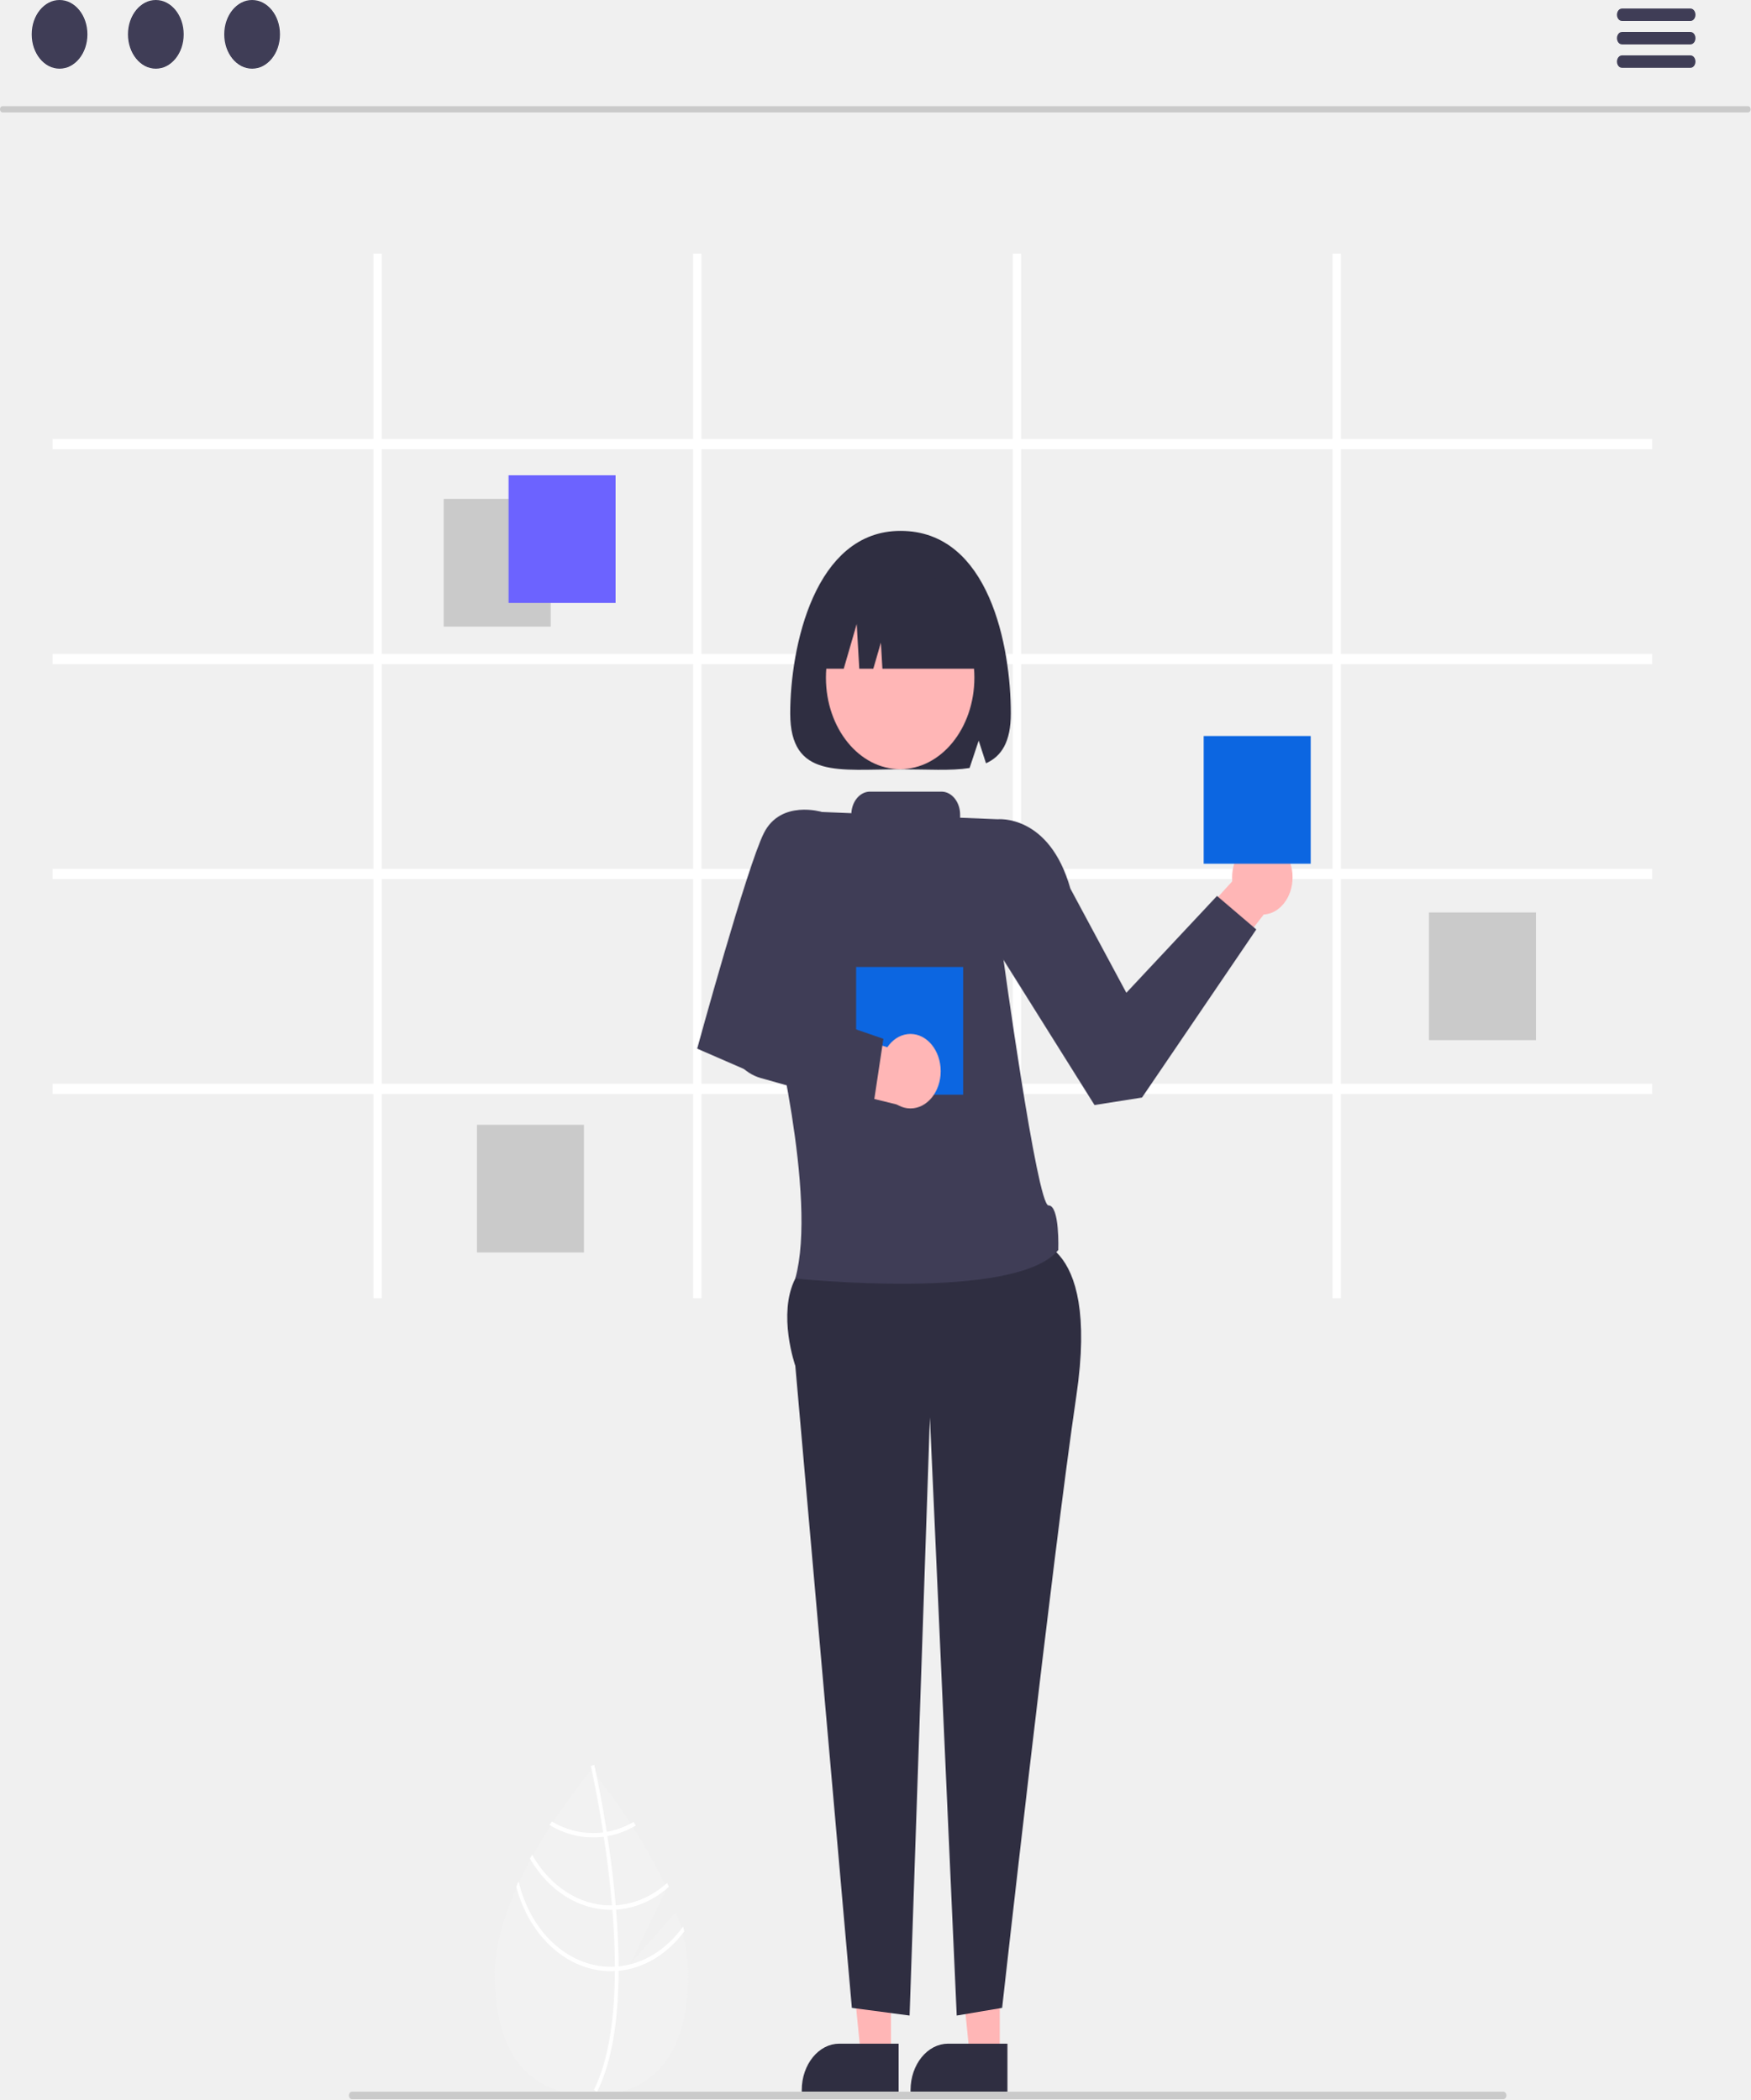
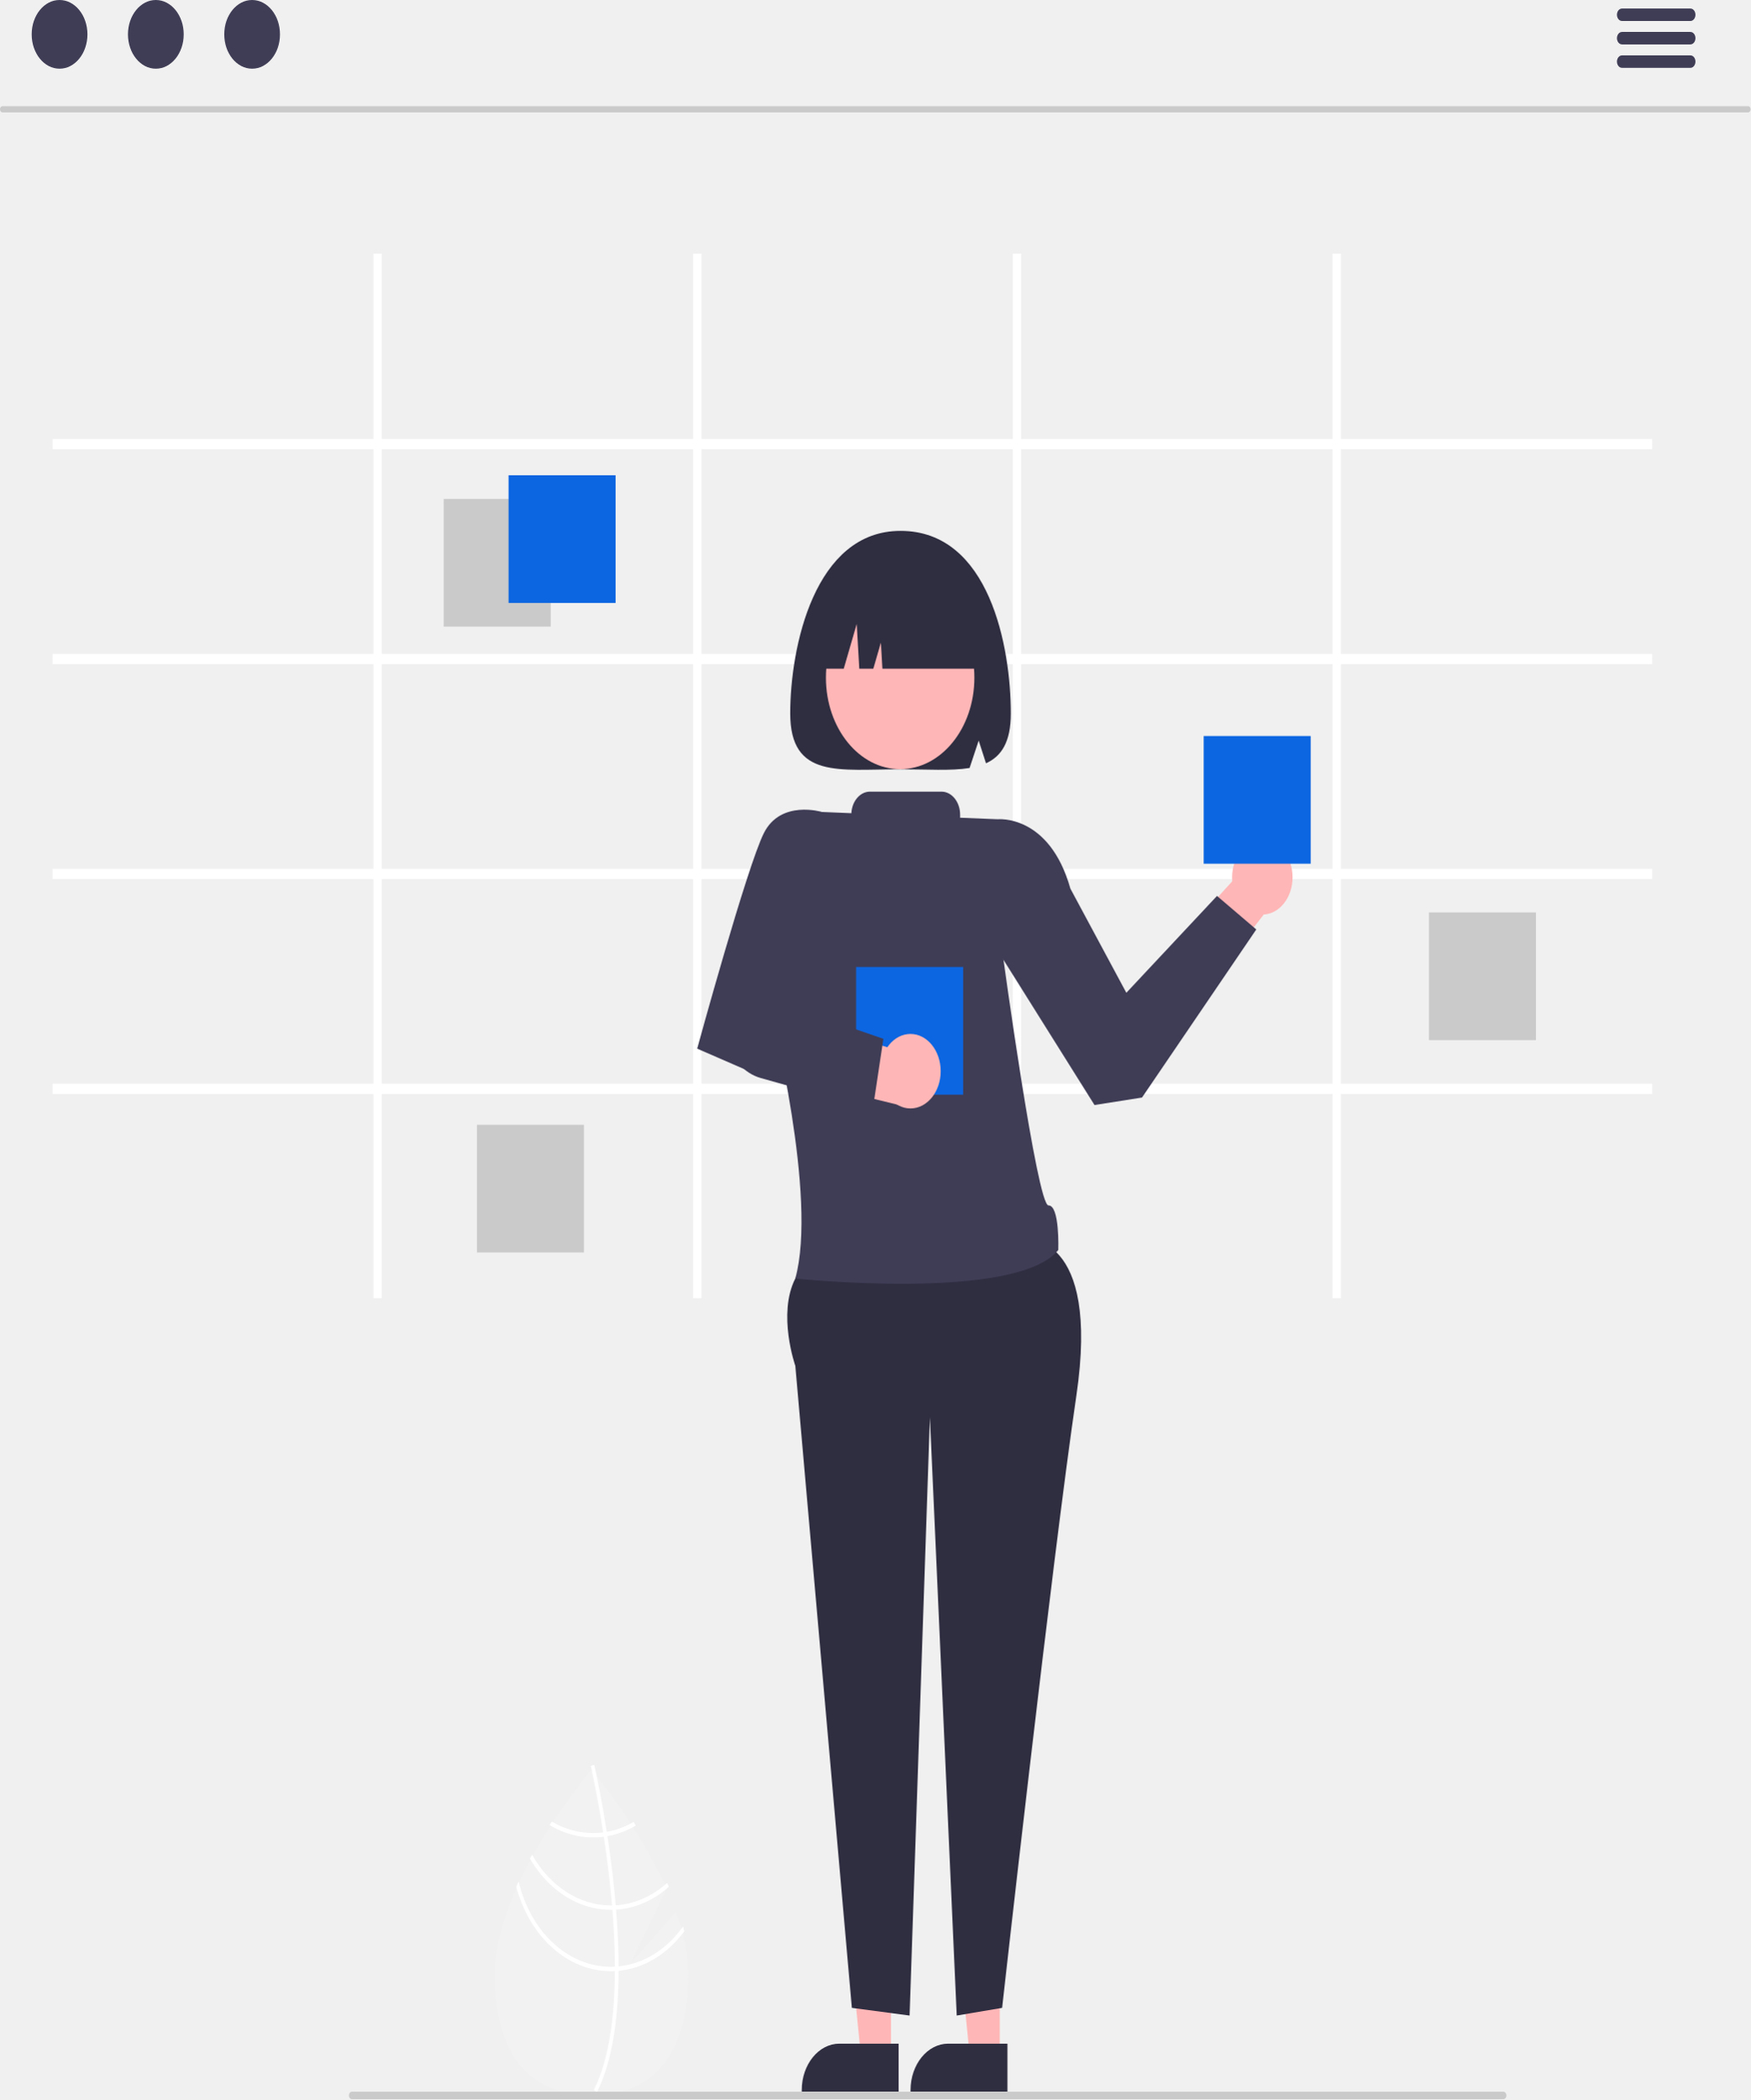
<svg xmlns="http://www.w3.org/2000/svg" viewBox="-0 271.475 243.5 292.031">
+   <defs />
  <path d="M 94.015 537.461 L 87.674 544.656 L 92.714 534.233 C 88.744 525.356 82.25 517.686 82.25 517.686 C 82.25 517.686 68.778 533.598 68.778 546.106 C 68.778 558.612 74.809 562.98 82.25 562.98 C 89.69 562.98 95.722 558.612 95.722 546.106 C 95.722 543.321 95.053 540.369 94.015 537.461 Z" fill="#f2f2f2" style="" transform="matrix(1, 0, 0, 1, 3.552713678800501e-15, 0)" />
  <path d="M 86.043 545.046 L 86.043 545.664 C 86.014 552.829 85.034 558.42 83.11 562.358 C 83.082 562.417 83.053 562.47 83.026 562.529 L 82.81 562.368 L 82.605 562.209 C 84.739 557.957 85.494 551.947 85.522 545.697 C 85.524 545.496 85.526 545.291 85.524 545.085 C 85.517 542.441 85.385 539.764 85.175 537.163 C 85.16 536.963 85.142 536.758 85.125 536.552 C 84.832 533.123 84.412 529.845 83.982 526.997 C 83.951 526.797 83.919 526.595 83.887 526.396 C 83.142 521.581 82.382 518.091 82.208 517.319 C 82.189 517.225 82.177 517.173 82.174 517.161 L 82.409 517.078 L 82.411 517.075 L 82.649 516.993 C 82.652 517.005 82.694 517.178 82.763 517.502 C 83.028 518.711 83.716 521.991 84.392 526.319 C 84.422 526.516 84.455 526.717 84.484 526.919 C 84.835 529.228 85.179 531.81 85.451 534.521 C 85.522 535.201 85.583 535.873 85.638 536.536 C 85.657 536.738 85.675 536.943 85.689 537.146 C 85.918 539.958 86.036 542.59 86.043 545.046 Z" fill="#fff" style="" transform="matrix(1, 0, 0, 1, 3.552713678800501e-15, 0)" />
  <path d="M 84.392 526.319 C 84.226 526.348 84.058 526.375 83.887 526.396 C 83.423 526.455 82.958 526.485 82.491 526.485 C 80.504 526.489 78.541 525.942 76.747 524.886 C 76.644 525.047 76.539 525.209 76.433 525.374 C 78.319 526.509 80.392 527.097 82.491 527.095 C 82.988 527.095 83.486 527.061 83.982 526.997 C 84.149 526.976 84.318 526.949 84.484 526.917 C 85.853 526.676 87.184 526.179 88.433 525.445 C 88.326 525.276 88.222 525.11 88.12 524.95 C 86.939 525.631 85.683 526.092 84.392 526.319 Z" fill="#fff" style="" transform="matrix(1, 0, 0, 1, 3.552713678800501e-15, 0)" />
  <path d="M 85.638 536.536 C 85.466 536.547 85.295 536.552 85.125 536.552 C 85.073 536.555 85.018 536.555 84.967 536.555 C 80.595 536.555 76.501 533.919 74.004 529.497 C 73.905 529.677 73.806 529.857 73.709 530.041 C 76.311 534.514 80.502 537.165 84.967 537.167 C 85.036 537.167 85.105 537.167 85.175 537.163 C 85.348 537.16 85.519 537.155 85.689 537.146 C 88.333 536.977 90.882 535.876 93.03 533.971 C 92.951 533.792 92.872 533.611 92.789 533.431 C 90.701 535.301 88.216 536.38 85.638 536.536 Z" fill="#fff" style="" transform="matrix(1, 0, 0, 1, 3.552713678800501e-15, 0)" />
  <path d="M 86.043 545.046 C 85.87 545.066 85.696 545.078 85.524 545.085 C 85.338 545.095 85.152 545.102 84.967 545.102 C 79.023 545.093 73.794 540.257 72.128 533.223 C 72.016 533.47 71.904 533.714 71.799 533.962 C 73.674 540.969 78.981 545.704 84.967 545.713 C 85.152 545.713 85.338 545.71 85.522 545.697 C 85.696 545.69 85.87 545.679 86.043 545.664 C 89.544 545.326 92.809 543.362 95.179 540.167 C 95.126 539.941 95.067 539.717 95.008 539.492 C 92.72 542.709 89.503 544.703 86.043 545.046 Z" fill="#fff" style="" transform="matrix(1, 0, 0, 1, 3.552713678800501e-15, 0)" />
  <path d="M 243.147 287.113 L 0.352 287.113 C 0.08 287.112 -0.088 286.75 0.048 286.46 C 0.111 286.327 0.226 286.245 0.352 286.245 L 243.147 286.245 C 243.419 286.246 243.588 286.61 243.451 286.897 C 243.389 287.031 243.273 287.112 243.147 287.113 Z" fill="#cacaca" style="" transform="matrix(1, 0, 0, 1, 3.552713678800501e-15, 0)" />
  <circle cx="304.077" cy="295.111" r="4.465" fill="#3f3d56" style="" transform="matrix(0.868174, 0, 0, 1.070262, -255.7079, -39.59256)" />
  <circle cx="319.5" cy="295.111" r="4.465" fill="#3f3d56" style="" transform="matrix(0.868174, 0, 0, 1.070262, -255.7079, -39.59256)" />
  <circle cx="334.925" cy="295.111" r="4.465" fill="#3f3d56" style="" transform="matrix(0.868174, 0, 0, 1.070262, -255.7079, -39.59256)" />
  <path d="M 235.126 274.397 L 225.61 274.397 C 225.068 274.395 224.731 273.67 225.003 273.091 C 225.129 272.825 225.36 272.66 225.61 272.659 L 235.126 272.659 C 235.667 272.657 236.008 273.381 235.738 273.96 C 235.613 274.232 235.378 274.399 235.126 274.397 Z" fill="#3f3d56" style="" transform="matrix(1, 0, 0, 1, 3.552713678800501e-15, 0)" />
  <path d="M 235.126 277.655 L 225.61 277.655 C 225.068 277.653 224.731 276.927 225.003 276.35 C 225.129 276.083 225.36 275.918 225.61 275.917 L 235.126 275.917 C 235.667 275.915 236.008 276.637 235.738 277.219 C 235.613 277.489 235.378 277.656 235.126 277.655 Z" fill="#3f3d56" style="" transform="matrix(1, 0, 0, 1, 3.552713678800501e-15, 0)" />
  <path d="M 235.126 280.914 L 225.61 280.914 C 225.068 280.911 224.731 280.185 225.003 279.608 C 225.129 279.341 225.36 279.177 225.61 279.176 L 235.126 279.176 C 235.667 279.174 236.008 279.896 235.738 280.476 C 235.613 280.748 235.378 280.915 235.126 280.914 Z" fill="#3f3d56" style="" transform="matrix(1, 0, 0, 1, 3.552713678800501e-15, 0)" />
  <rect x="7.313" y="306.76" width="222.502" height="145.324" fill="#f0f0f0" style="" transform="matrix(1, 0, 0, 1, 3.552713678800501e-15, 0)" />
  <path d="M 229.816 333.961 L 229.816 332.536 L 186.503 332.536 L 186.503 306.76 L 185.347 306.76 L 185.347 332.536 L 142.035 332.536 L 142.035 306.76 L 140.879 306.76 L 140.879 332.536 L 97.567 332.536 L 97.567 306.76 L 96.41 306.76 L 96.41 332.536 L 53.098 332.536 L 53.098 306.76 L 51.942 306.76 L 51.942 332.536 L 7.313 332.536 L 7.313 333.961 L 51.942 333.961 L 51.942 362.439 L 7.313 362.439 L 7.313 363.864 L 51.942 363.864 L 51.942 392.341 L 7.313 392.341 L 7.313 393.767 L 51.942 393.767 L 51.942 422.239 L 7.313 422.239 L 7.313 423.664 L 51.942 423.664 L 51.942 452.085 L 53.098 452.085 L 53.098 423.664 L 96.41 423.664 L 96.41 452.085 L 97.567 452.085 L 97.567 423.664 L 140.879 423.664 L 140.879 452.085 L 142.035 452.085 L 142.035 423.664 L 185.347 423.664 L 185.347 452.085 L 186.503 452.085 L 186.503 423.664 L 229.816 423.664 L 229.816 422.239 L 186.503 422.239 L 186.503 393.767 L 229.816 393.767 L 229.816 392.341 L 186.503 392.341 L 186.503 363.864 L 229.816 363.864 L 229.816 362.439 L 186.503 362.439 L 186.503 333.961 L 229.816 333.961 Z M 96.41 422.239 L 53.098 422.239 L 53.098 393.767 L 96.41 393.767 L 96.41 422.239 Z M 96.41 392.341 L 53.098 392.341 L 53.098 363.864 L 96.41 363.864 L 96.41 392.341 Z M 96.41 362.439 L 53.098 362.439 L 53.098 333.961 L 96.41 333.961 L 96.41 362.439 Z M 140.879 422.239 L 97.567 422.239 L 97.567 393.767 L 140.879 393.767 L 140.879 422.239 Z M 140.879 392.341 L 97.567 392.341 L 97.567 363.864 L 140.879 363.864 L 140.879 392.341 Z M 140.879 362.439 L 97.567 362.439 L 97.567 333.961 L 140.879 333.961 L 140.879 362.439 Z M 185.347 422.239 L 142.035 422.239 L 142.035 393.767 L 185.347 393.767 L 185.347 422.239 Z M 185.347 392.341 L 142.035 392.341 L 142.035 363.864 L 185.347 363.864 L 185.347 392.341 Z M 185.347 362.439 L 142.035 362.439 L 142.035 333.961 L 185.347 333.961 L 185.347 362.439 Z" fill="#fff" style="" transform="matrix(1, 0, 0, 1, 3.552713678800501e-15, 0)" />
  <rect x="61.714" y="340.887" width="14.886" height="17.765" fill="#cacaca" style="" transform="matrix(1, 0, 0, 1, 3.552713678800501e-15, 0)" />
  <rect x="198.76" y="398.412" width="14.886" height="17.765" fill="#cacaca" style="" transform="matrix(1, 0, 0, 1, 3.552713678800501e-15, 0)" />
  <rect x="66.339" y="427.952" width="14.886" height="17.765" fill="#cacaca" style="" transform="matrix(1, 0, 0, 1, 3.552713678800501e-15, 0)" />
-   <rect x="70.738" y="337.591" width="14.886" height="17.765" style="" fill="#6c63ff" transform="matrix(1, 0, 0, 1, 3.552713678800501e-15, 0)" />
+   <rect x="70.738" y="337.591" width="14.886" height="17.765" style="fill: rgb(12, 102, 225);" transform="matrix(1, 0, 0, 1, 3.552713678800501e-15, 0)" />
  <polygon points="155.596 411.438 173.26 392.037 178.472 395.22 157.286 422.613 155.596 411.438" fill="#ffb6b6" style="" transform="matrix(1, 0, 0, 1, 3.552713678800501e-15, 0)" />
  <circle cx="496.783" cy="404.683" r="4.842" fill="#ffb6b6" style="" transform="matrix(0.868174, 0, 0, 1.070262, -255.7079, -39.59256)" />
  <polygon points="139.063 557.469 134.883 557.469 132.894 537.594 139.063 537.594 139.063 557.469" fill="#ffb6b6" style="" transform="matrix(1, 0, 0, 1, 3.552713678800501e-15, 0)" />
  <path d="M 140.129 562.462 L 126.652 562.462 L 126.652 562.252 C 126.652 558.681 129 555.785 131.897 555.785 L 140.129 555.786 L 140.129 562.462 Z" fill="#2f2e41" style="" transform="matrix(1, 0, 0, 1, 3.552713678800501e-15, 0)" />
  <polygon points="123.928 557.469 119.749 557.469 117.76 537.594 123.929 537.594 123.928 557.469" fill="#ffb6b6" style="" transform="matrix(1, 0, 0, 1, 3.552713678800501e-15, 0)" />
  <path d="M 124.994 562.462 L 111.518 562.462 L 111.518 562.252 C 111.518 558.681 113.866 555.785 116.763 555.785 L 124.994 555.786 L 124.994 562.462 Z" fill="#2f2e41" style="" transform="matrix(1, 0, 0, 1, 3.552713678800501e-15, 0)" />
  <path d="M 142.573 443.862 C 142.573 443.862 153.082 442.825 149.72 465.627 C 146.356 488.429 139.39 550.806 139.39 550.806 L 133.074 551.877 L 129.344 468.668 L 126.52 551.877 L 118.488 550.806 L 110.623 461.482 C 110.623 461.482 108.099 454.299 110.622 449.339 C 113.145 444.379 142.573 443.862 142.573 443.862 Z" fill="#2f2e41" style="" transform="matrix(1, 0, 0, 1, 3.552713678800501e-15, 0)" />
  <path d="M 135.846 387.374 L 138.764 385.446 C 138.764 385.446 145.954 384.69 148.888 395.1 L 156.669 409.588 L 169.28 396.115 L 174.745 400.778 L 158.85 424.163 L 152.241 425.205 L 137.948 402.403 L 135.846 387.374 Z" fill="#3f3d56" style="" transform="matrix(1, 0, 0, 1, 3.552713678800501e-15, 0)" />
  <path d="M 125.258 345.327 C 113.27 345.327 109.915 361.561 109.915 370.721 C 109.915 379.879 116.784 378.494 125.258 378.494 C 128.896 378.494 132.236 378.746 134.865 378.314 L 136.13 374.508 L 137.148 377.661 C 139.307 376.683 140.602 374.696 140.602 370.721 C 140.602 361.561 137.66 345.327 125.258 345.327 Z" fill="#2f2e41" style="" transform="matrix(1, 0, 0, 1, 3.552713678800501e-15, 0)" />
  <circle cx="438.754" cy="378.733" r="11.893" fill="#ffb6b6" style="" transform="matrix(0.868174, 0, 0, 1.070262, -255.7079, -39.59256)" />
  <path d="M 113.277 364.501 L 117.361 364.501 L 119.164 358.282 L 119.523 364.501 L 121.475 364.501 L 122.526 360.874 L 122.736 364.501 L 137.24 364.501 C 137.24 357.059 132.346 351.027 126.309 351.027 L 124.208 351.027 C 118.171 351.027 113.277 357.059 113.277 364.501 Z" fill="#2f2e41" style="" transform="matrix(1, 0, 0, 1, 3.552713678800501e-15, 0)" />
  <rect x="167.426" y="373.868" width="14.886" height="17.765" style="fill: rgb(12, 102, 225);" transform="matrix(1, 0, 0, 1, 3.552713678800501e-15, 0)" />
  <path d="M 145.839 439.172 C 144.254 439.196 139.48 404.268 139.48 404.268 L 138.764 385.446 L 133.547 385.231 L 133.547 384.807 C 133.547 383.039 132.383 381.603 130.949 381.603 L 121.012 381.603 C 119.642 381.604 118.507 382.918 118.421 384.603 L 114.33 384.433 L 107.244 412.187 C 107.244 412.187 113.774 437.975 110.622 449.339 C 110.622 449.339 141.326 452.59 147.204 445.376 C 147.204 445.376 147.425 439.147 145.839 439.172 Z" fill="#3f3d56" style="" transform="matrix(1, 0, 0, 1, 3.552713678800501e-15, 0)" />
  <path d="M 116.088 387.891 L 114.33 384.433 C 114.33 384.433 108.608 382.69 106.253 387.364 C 103.898 392.037 96.973 417.362 96.973 417.362 L 104.12 420.471 L 112.229 406.456 L 116.088 387.891 Z" fill="#3f3d56" style="" transform="matrix(1, 0, 0, 1, 3.552713678800501e-15, 0)" />
  <rect x="119.083" y="405.999" width="14.886" height="17.765" style="fill: rgb(12, 102, 225);" transform="matrix(1, 0, 0, 1, 3.552713678800501e-15, 0)" />
  <path d="M 107.662 412.421 L 102.482 411.745 C 101.083 415.424 102.854 419.749 106.088 420.543 L 126.579 425.586 L 124.442 417.471 L 107.662 412.421 Z" fill="#ffb6b6" style="" transform="matrix(1, 0, 0, 1, 3.552713678800501e-15, 0)" />
  <circle cx="440.406" cy="429.886" r="4.842" fill="#ffb6b6" style="" transform="matrix(0.868174, 0, 0, 1.070262, -255.7079, -39.59256)" />
  <path d="M 121.393 425.837 L 105.782 421.44 C 103.482 420.784 101.626 418.692 100.892 415.925 L 100.261 413.528 L 104.313 409.596 L 122.874 415.992 L 121.393 425.837 Z" fill="#3f3d56" style="" transform="matrix(1, 0, 0, 1, 3.552713678800501e-15, 0)" />
  <path d="M 209.116 563.506 L 48.948 563.506 C 48.624 563.506 48.422 563.074 48.584 562.729 C 48.659 562.567 48.798 562.469 48.948 562.469 L 209.116 562.469 C 209.44 562.469 209.642 562.901 209.48 563.246 C 209.405 563.408 209.266 563.506 209.116 563.506 Z" fill="#cacaca" style="" transform="matrix(1, 0, 0, 1, 3.552713678800501e-15, 0)" />
</svg>
